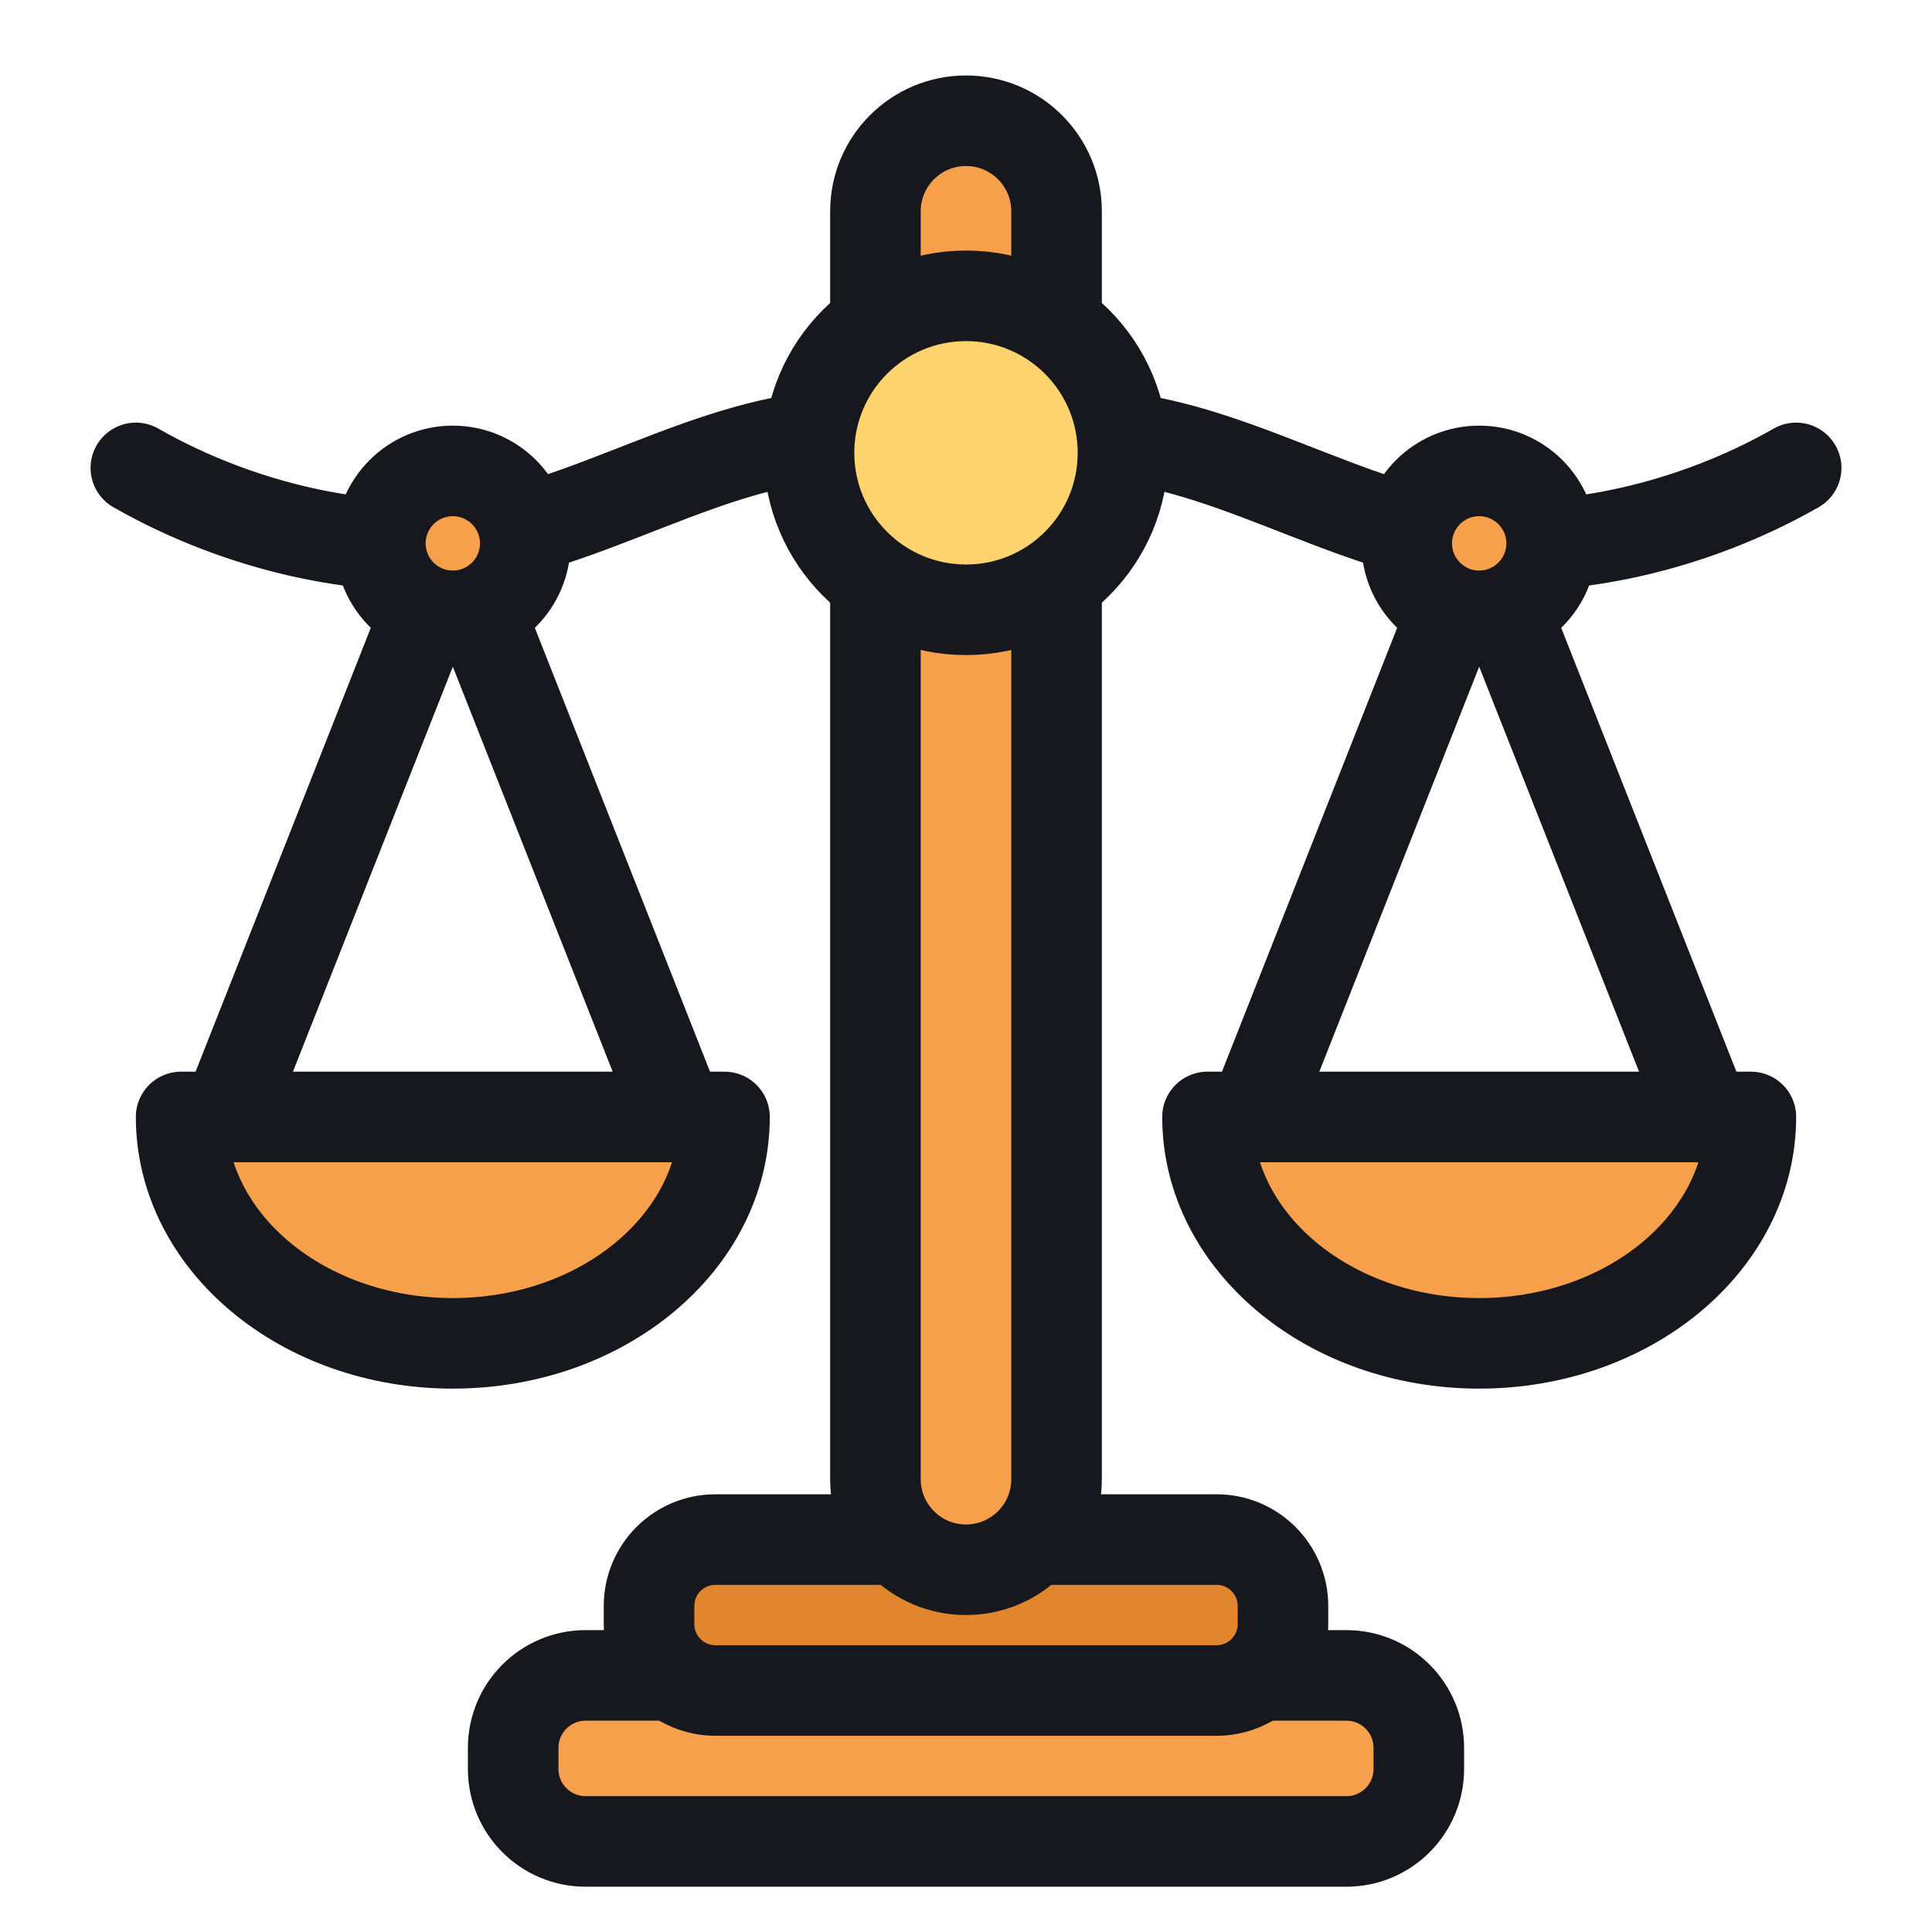
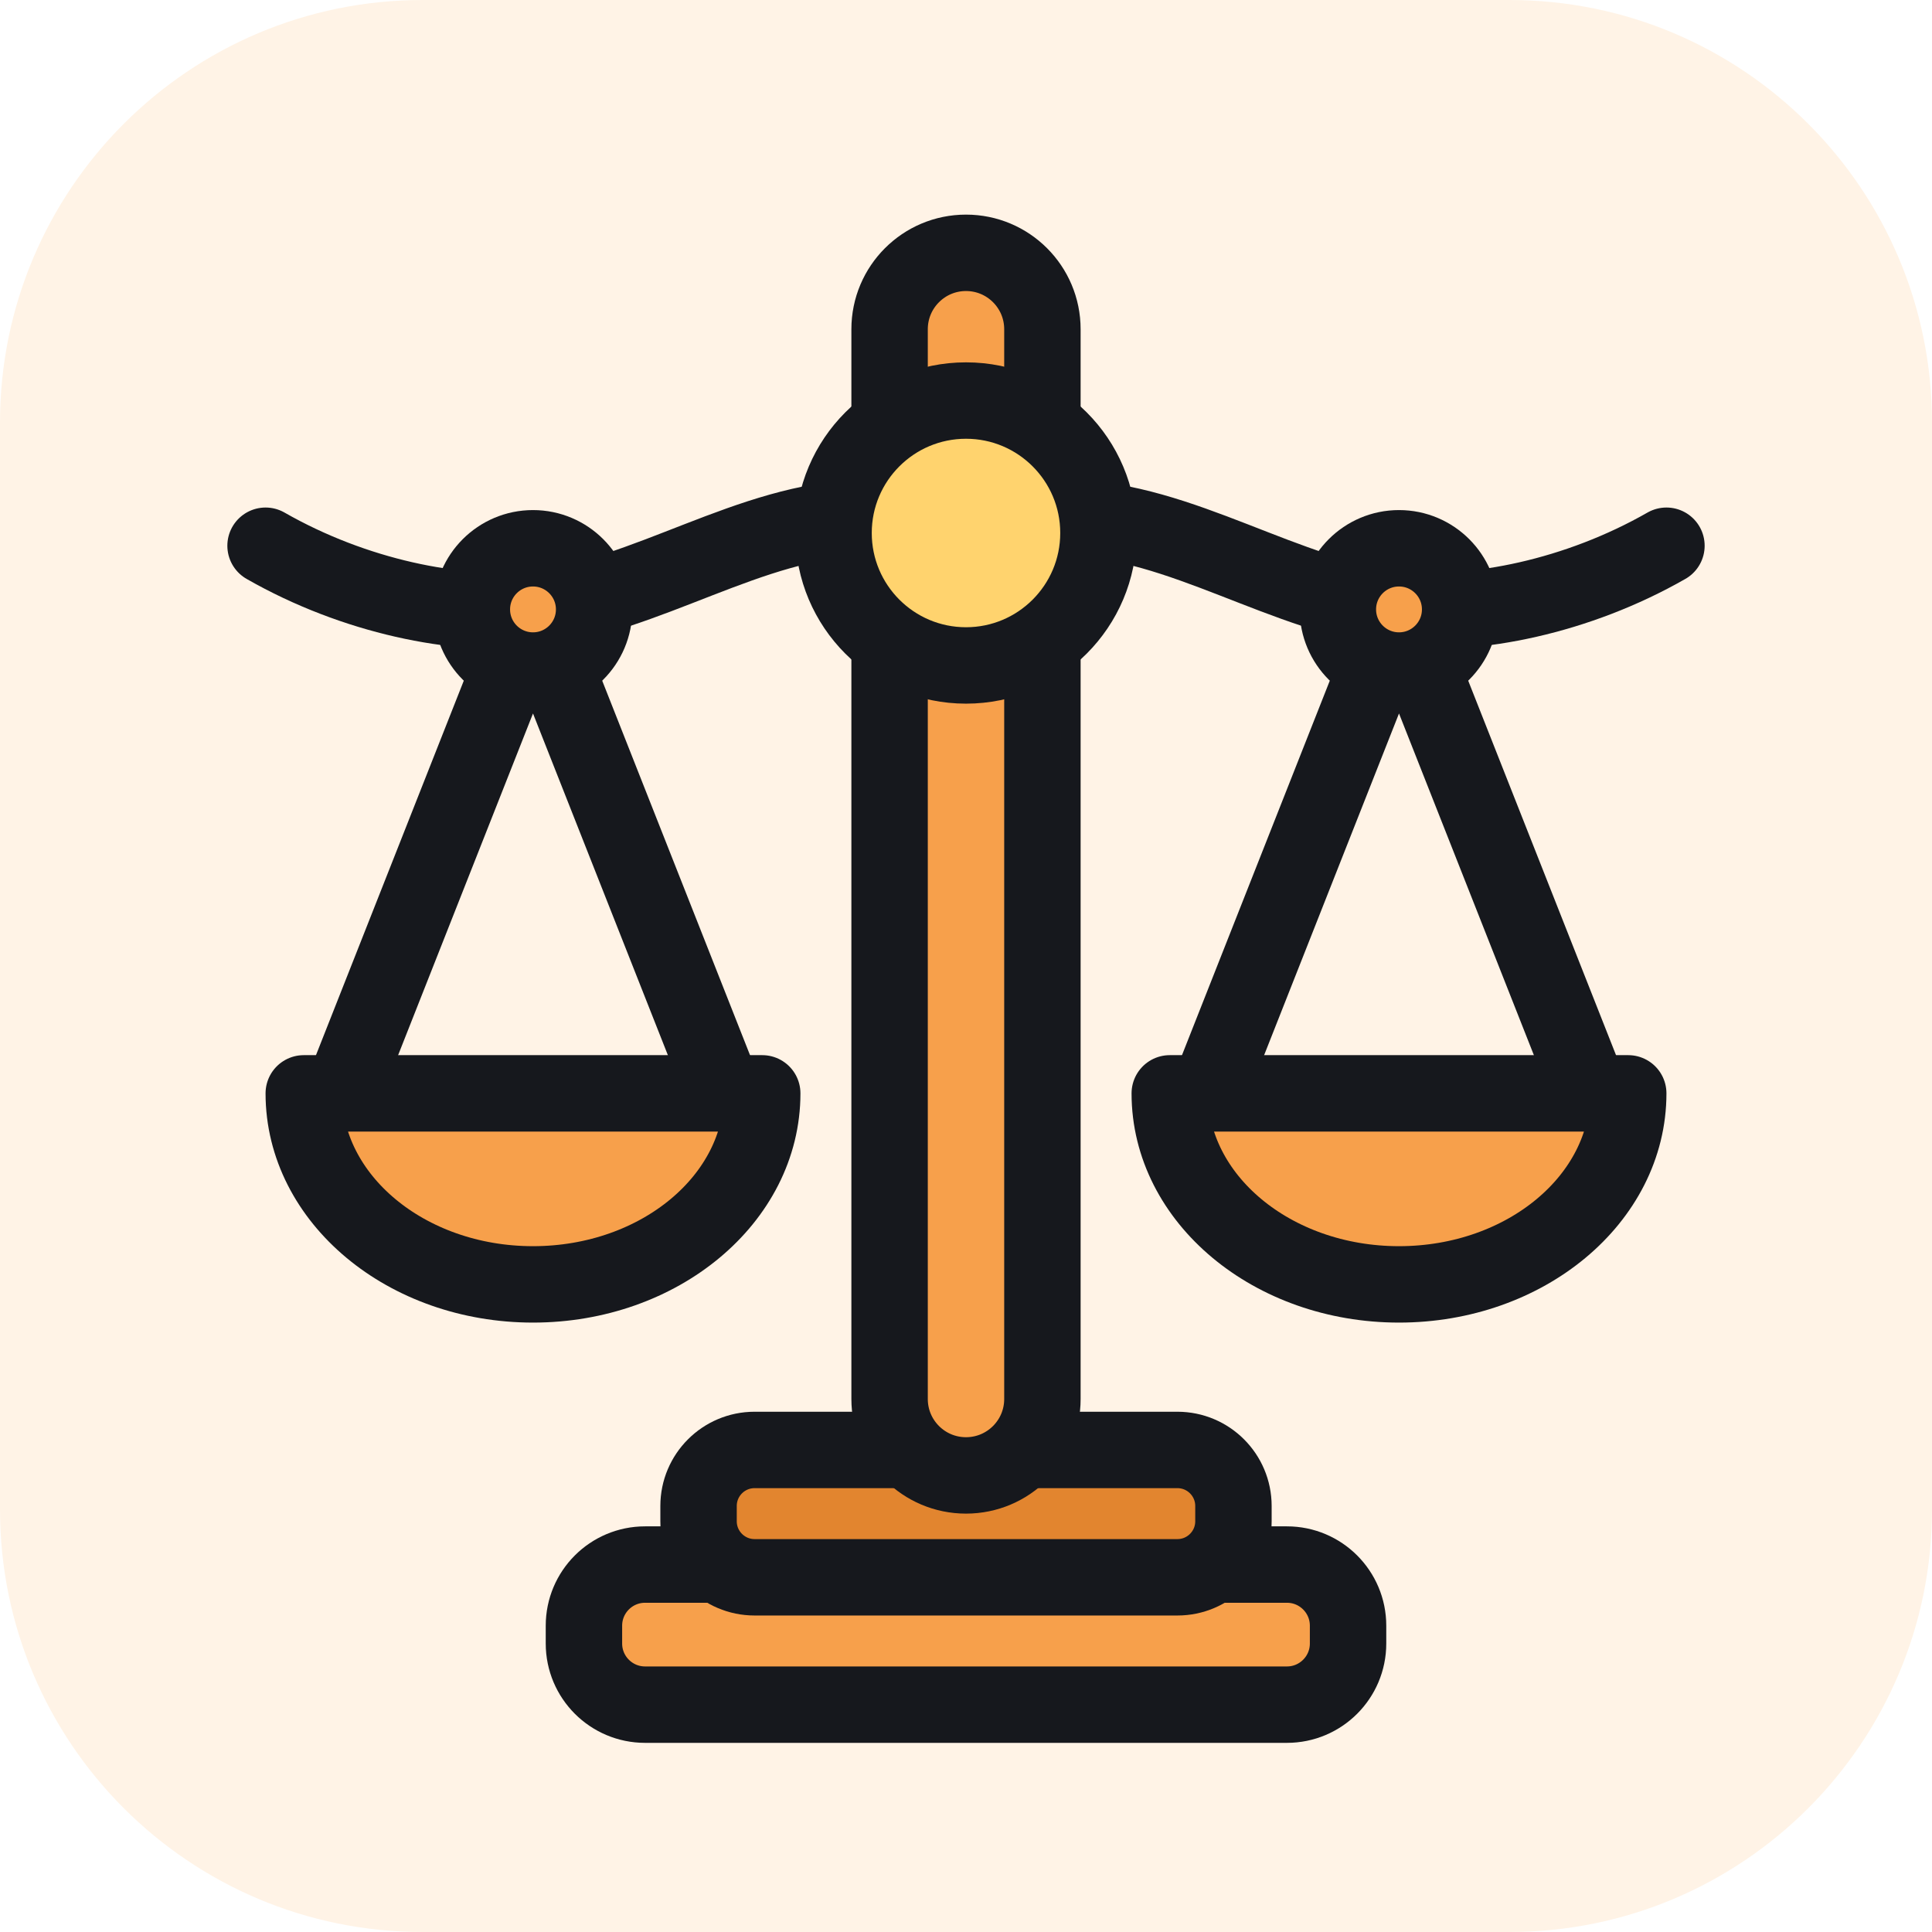
<svg xmlns="http://www.w3.org/2000/svg" viewBox="0 0 64 64" fill="none" stroke="#16181d" stroke-width="3" stroke-linecap="round" stroke-linejoin="round">
-   <path d="M15 18 7.5 37M15 18l7.5 19M49 18l-7.5 19M49 18l7.5 19" />
-   <path d="M6 37h18a9 7.5 0 0 1-18 0zM40 37h18a9 7.5 0 0 1-18 0z" fill="#f7a04b" />
-   <path d="M4.5 15.5c3.5 2 7.5 2.8 10.5 2.5 4.5-.5 8.5-3.5 13-3.6M59.5 15.5c-3.5 2-7.5 2.8-10.5 2.5-4.5-.5-8.5-3.5-13-3.6" />
-   <rect x="17" y="55.5" width="30" height="5.5" rx="2.4" fill="#f7a04b" />
-   <rect x="21.5" y="51" width="21" height="5" rx="2.2" fill="#e2852f" />
-   <rect x="29" y="4" width="6" height="48" rx="3" fill="#f7a04b" />
-   <circle cx="32" cy="15" r="5.2" fill="#ffd36e" />
-   <circle cx="15" cy="18" r="2.4" fill="#f7a04b" />
-   <circle cx="49" cy="18" r="2.4" fill="#f7a04b" />
+   <rect width="64" height="64" rx="14" fill="#fff3e6" stroke="none" />
+   <g transform="translate(5 5) scale(.84375)">
+     <path d="M15 18 7.5 37M15 18l7.5 19M49 18l-7.5 19M49 18l7.5 19" />
+     <path d="M6 37h18a9 7.5 0 0 1-18 0zM40 37h18a9 7.5 0 0 1-18 0z" fill="#f7a04b" />
+     <path d="M4.5 15.5c3.5 2 7.5 2.8 10.5 2.5 4.5-.5 8.5-3.5 13-3.6M59.5 15.5c-3.5 2-7.5 2.8-10.5 2.5-4.5-.5-8.5-3.5-13-3.6" />
+     <rect x="17" y="55.5" width="30" height="5.5" rx="2.4" fill="#f7a04b" />
+     <rect x="21.5" y="51" width="21" height="5" rx="2.2" fill="#e2852f" />
+     <rect x="29" y="4" width="6" height="48" rx="3" fill="#f7a04b" />
+     <circle cx="32" cy="15" r="5.2" fill="#ffd36e" />
+     <circle cx="15" cy="18" r="2.4" fill="#f7a04b" />
+     <circle cx="49" cy="18" r="2.4" fill="#f7a04b" />
+   </g>
</svg>
